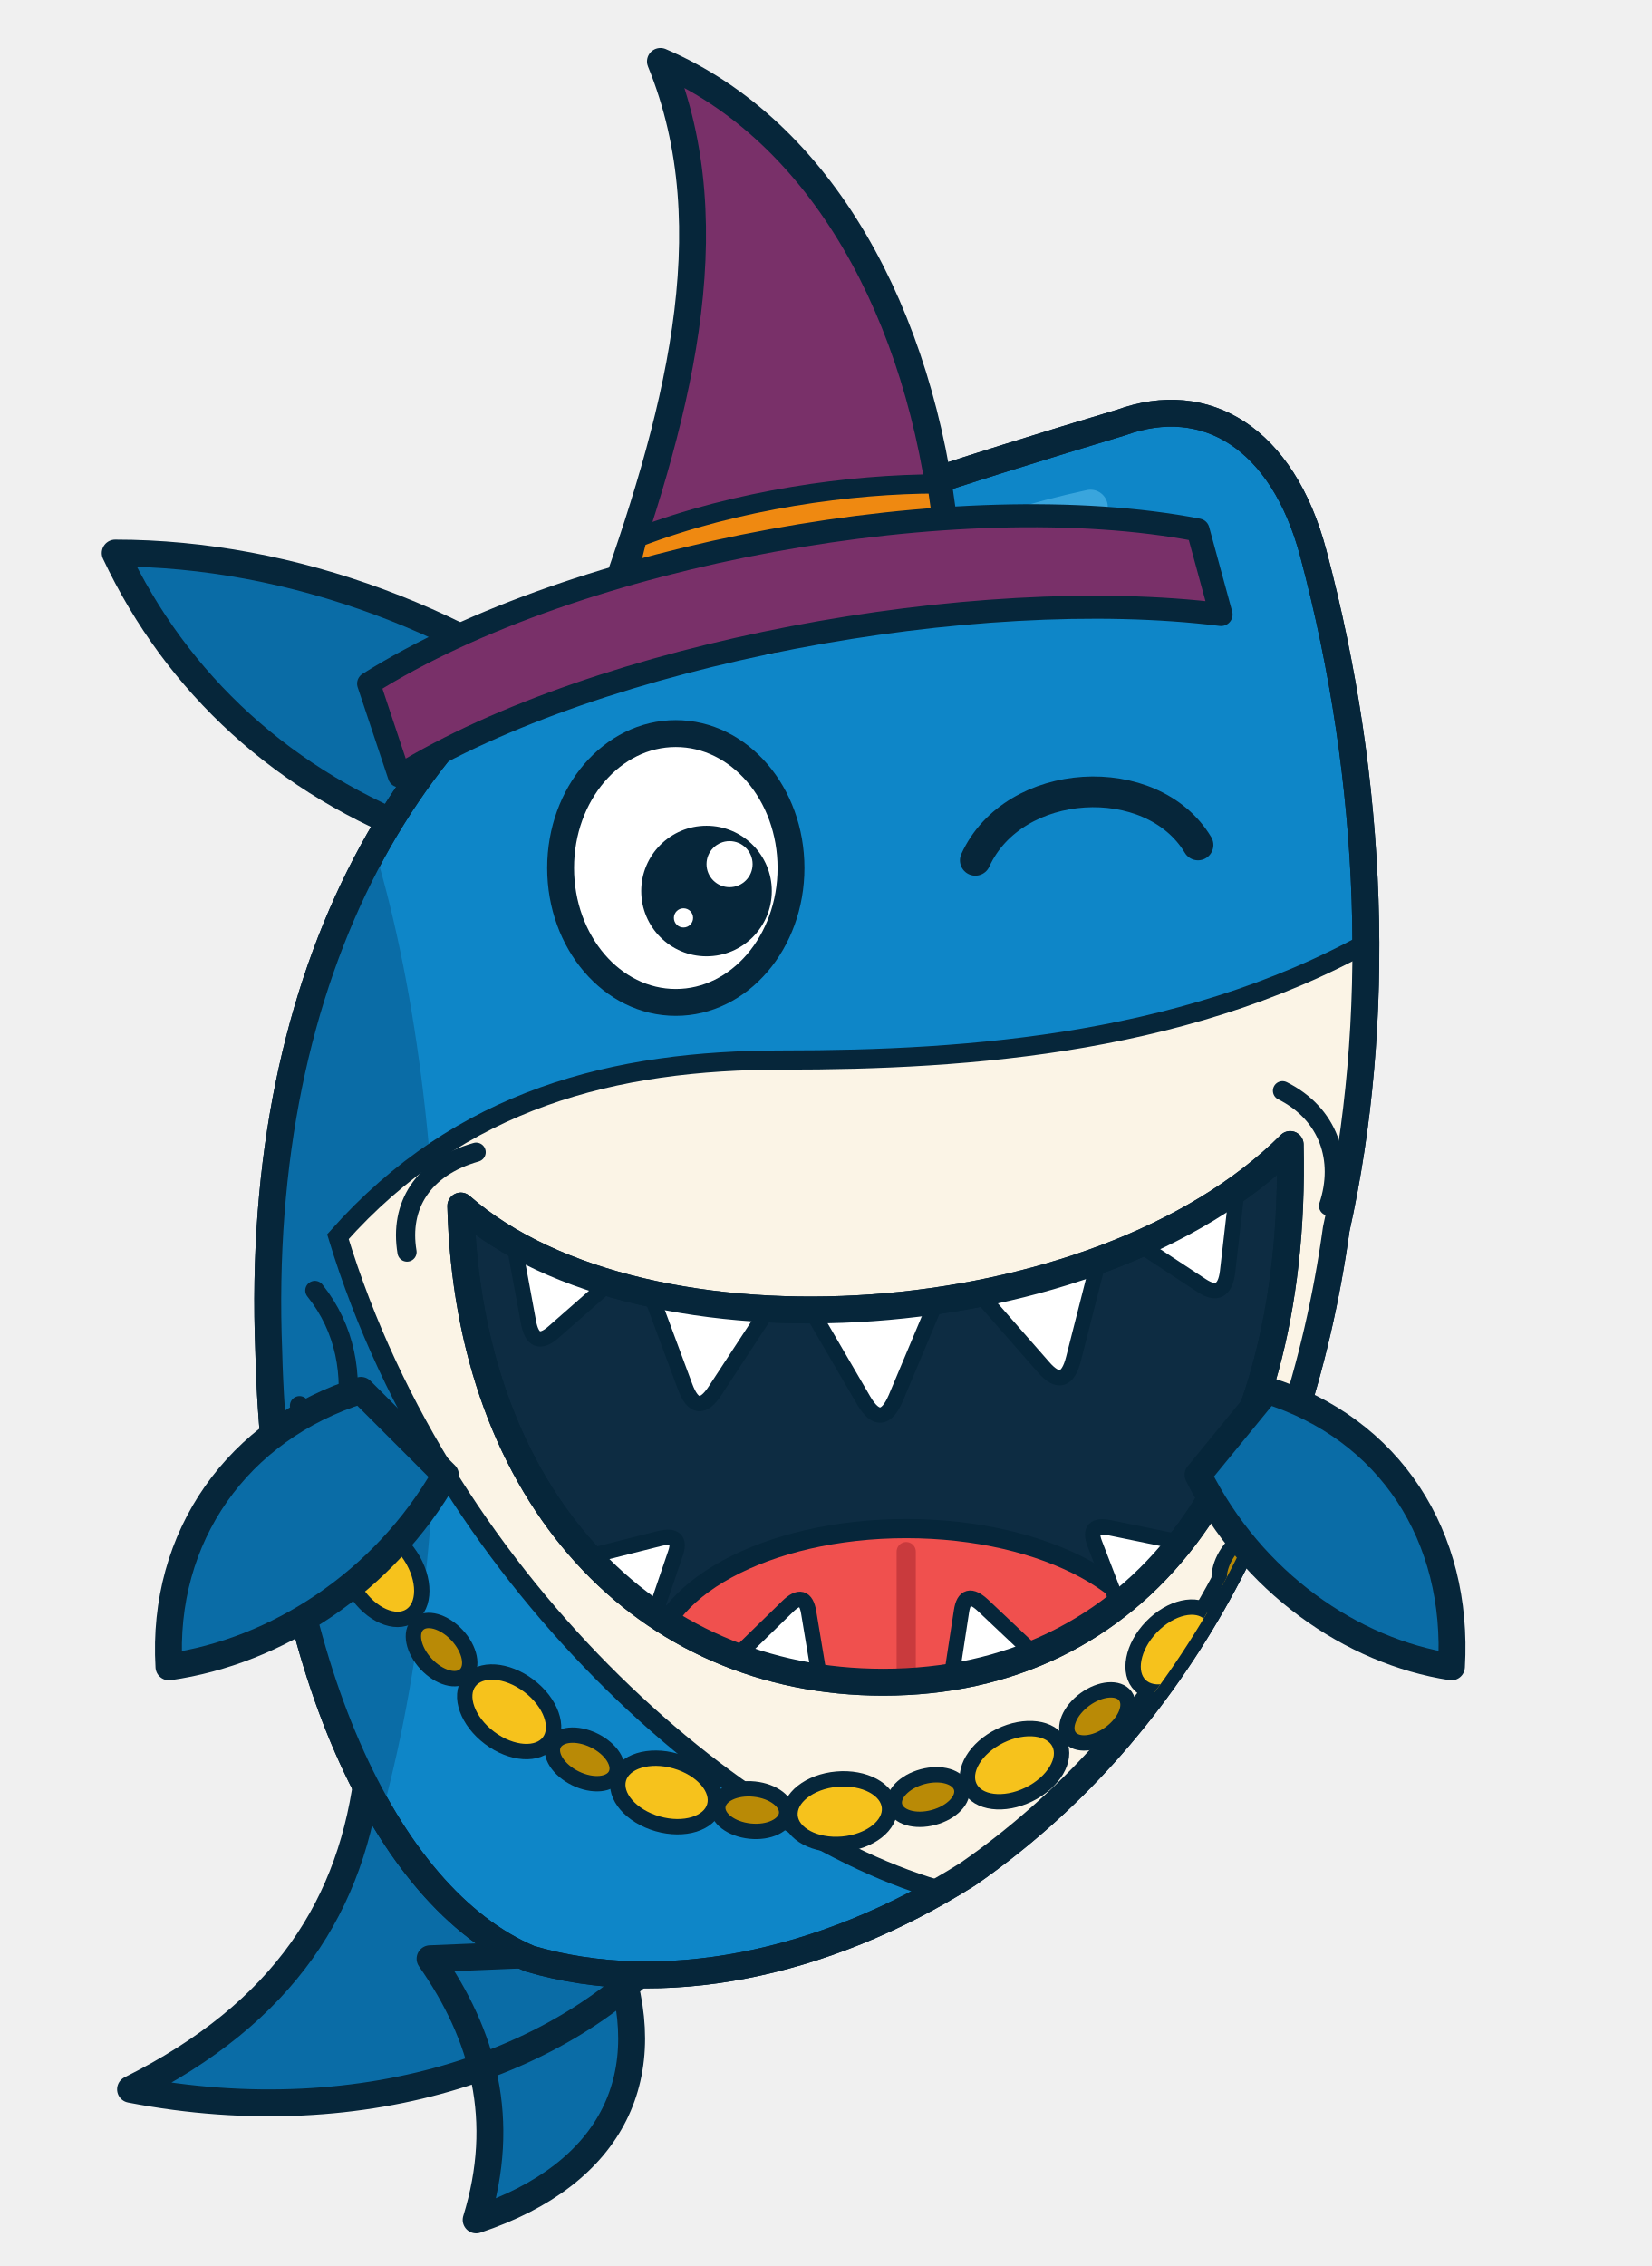
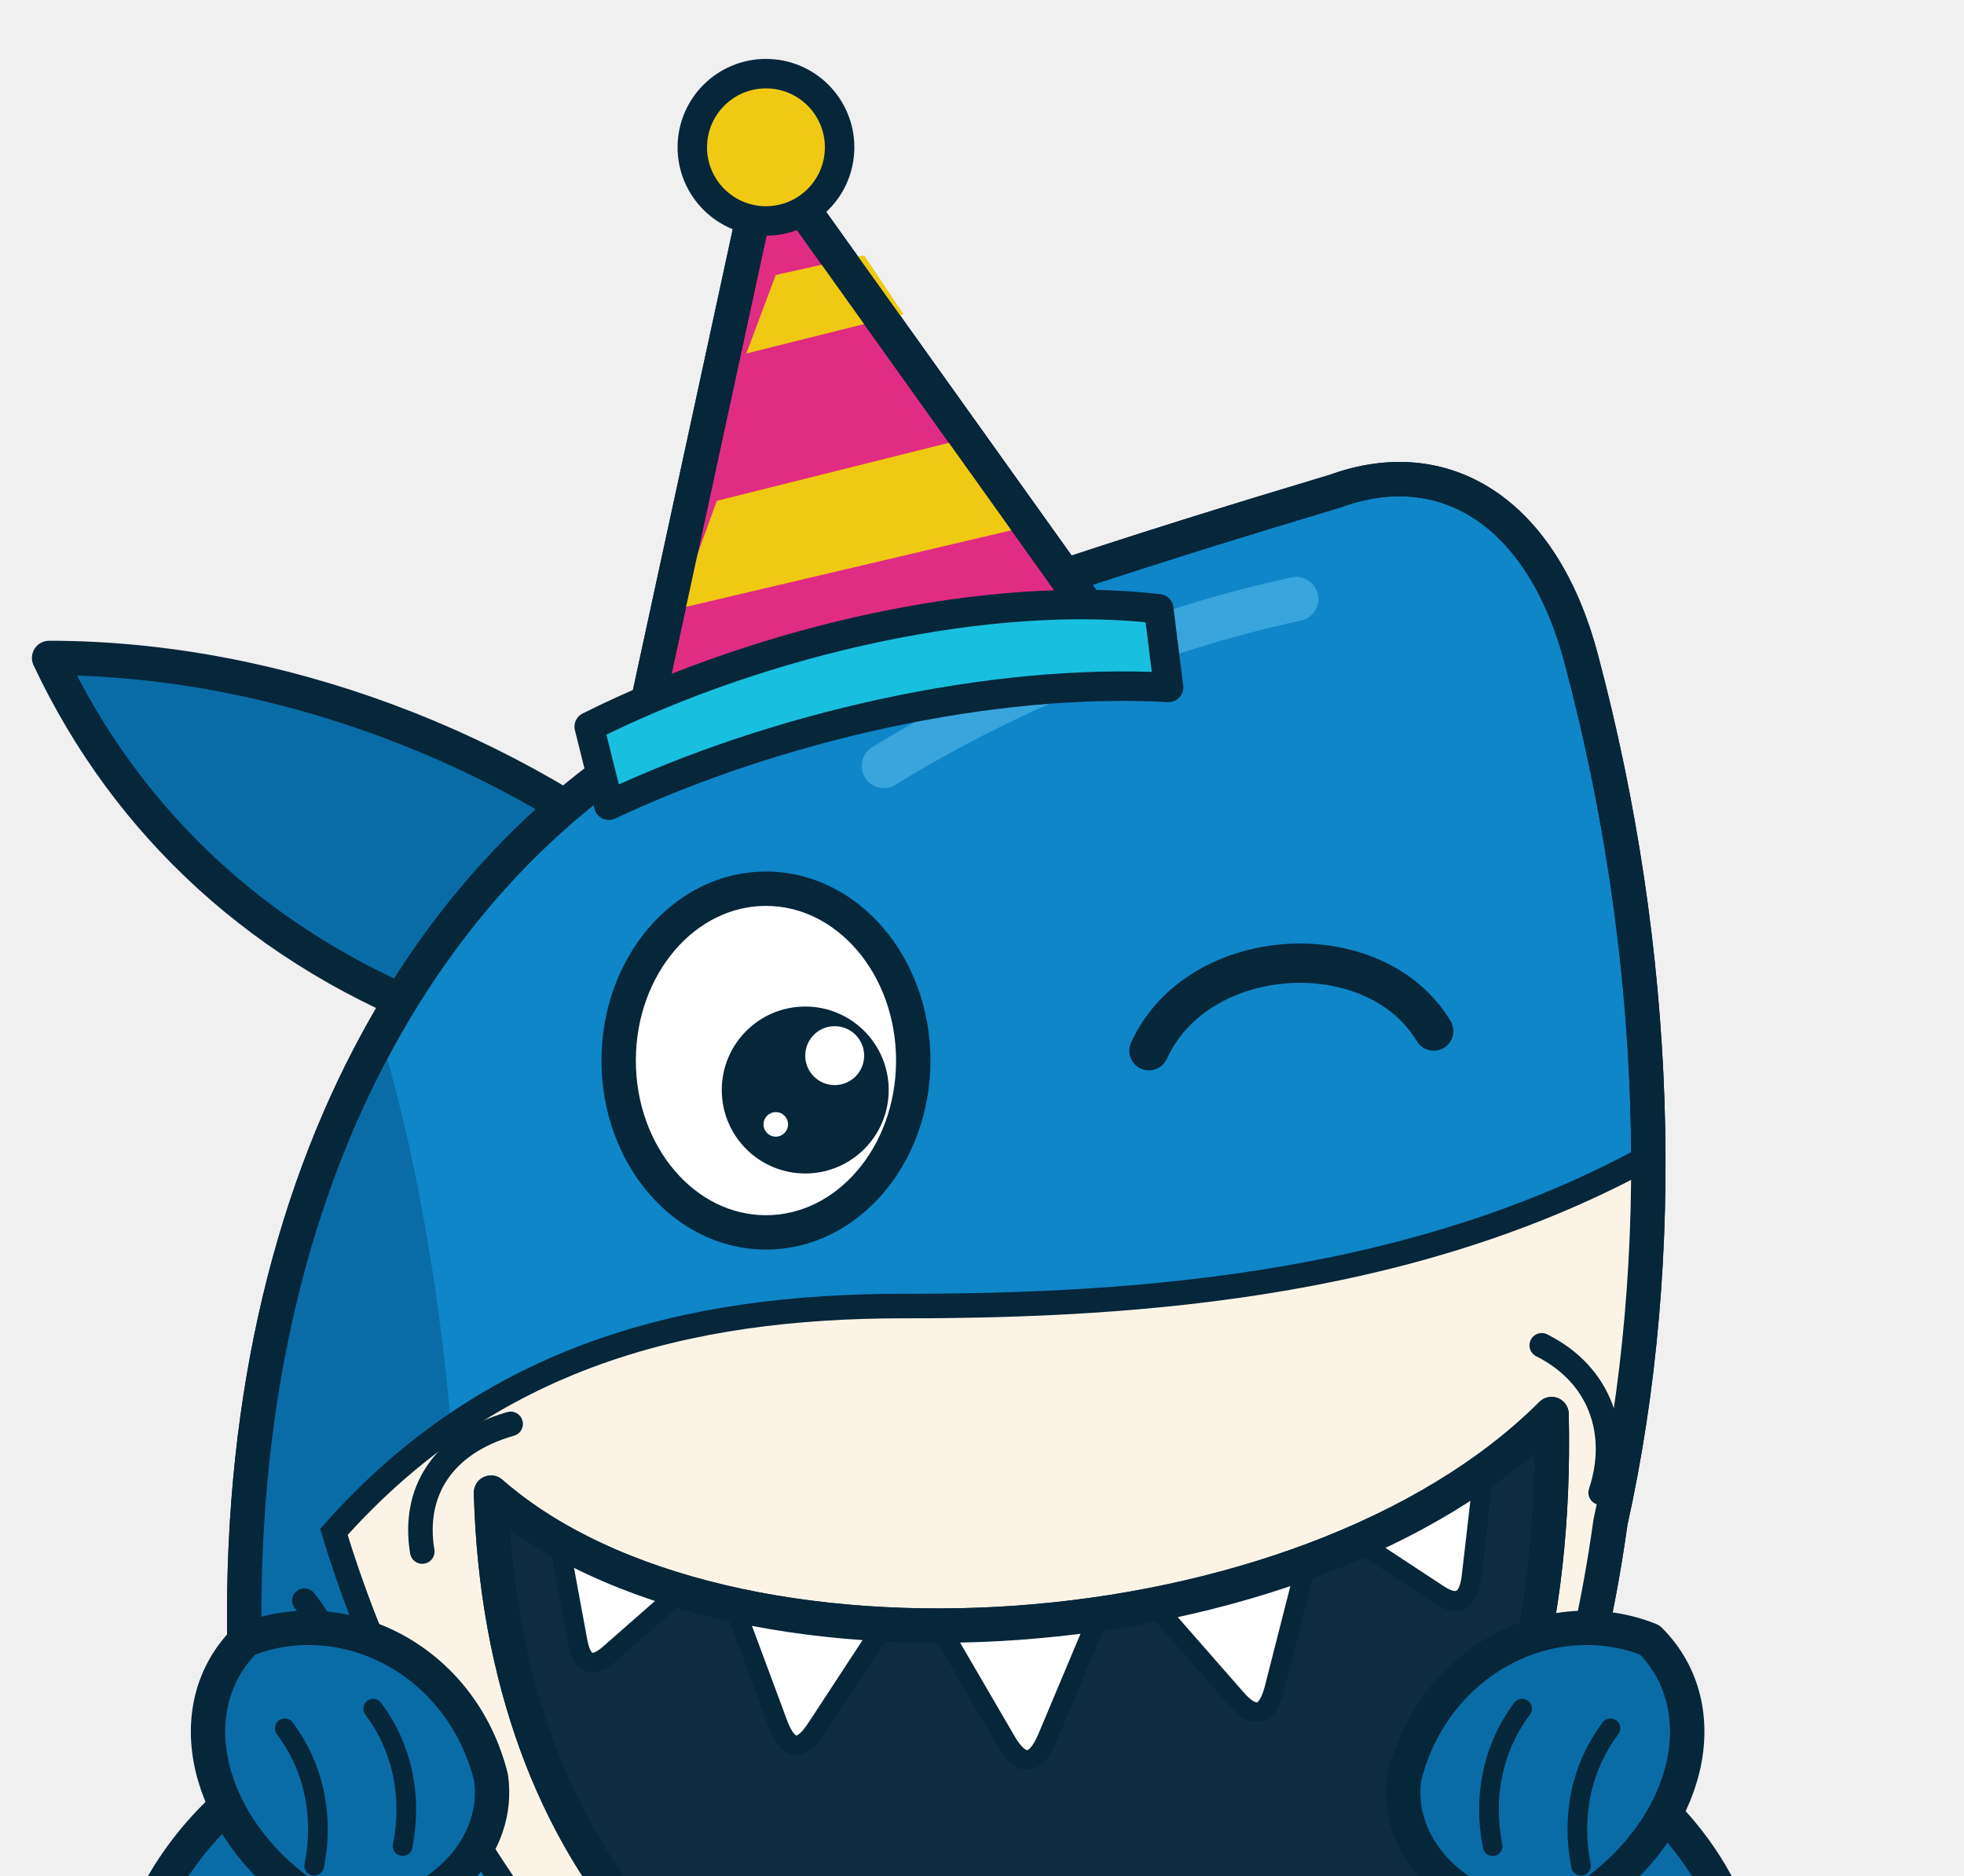
- <svg xmlns="http://www.w3.org/2000/svg" viewBox="0 -100 430 590" width="430" height="590" role="img" aria-label="Акула — маскот студии MURA SHOW">
+ <svg xmlns="http://www.w3.org/2000/svg" viewBox="20 -90 400 382" width="400" height="382" role="img" aria-label="Акула — маскот студии MURA SHOW">
  <defs>
    <clipPath id="mk-body">
      <path d="M292 10 C314 2 334 14 342 44 C358 104 360 166 348 220 C338 292 304 352 252 388 C214 412 172 420 138 410 C100 394 72 332 70 252 C66 152 108 80 170 52 C208 36 252 22 292 10 Z" />
    </clipPath>
    <clipPath id="mk-mouth">
      <path d="M120 214 C168 256 286 248 336 198 C338 284 296 338 230 338 C168 338 122 290 120 214 Z" />
    </clipPath>
  </defs>
  <g class="mk-fig">
    <g class="mk-tail">
      <path d="M176 404 C150 436 96 456 34 444 C74 424 92 396 96 360 ZM160 408 C172 440 160 466 124 478 C132 452 126 430 112 410 Z" fill="#0A6CA6" stroke="#06263A" stroke-width="7" stroke-linejoin="round" stroke-linecap="round" />
    </g>
    <path d="M112 118 C74 104 46 78 30 44 C76 44 124 62 160 92 Z" fill="#0A6CA6" stroke="#06263A" stroke-width="7" stroke-linejoin="round" stroke-linecap="round" />
    <path d="M292 10 C314 2 334 14 342 44 C358 104 360 166 348 220 C338 292 304 352 252 388 C214 412 172 420 138 410 C100 394 72 332 70 252 C66 152 108 80 170 52 C208 36 252 22 292 10 Z" fill="#0E86C8" stroke="#06263A" stroke-width="7" stroke-linejoin="round" stroke-linecap="round" />
    <g clip-path="url(#mk-body)">
      <ellipse cx="52" cy="250" rx="62" ry="190" fill="#0A6CA6" />
      <path d="M88 222 C120 186 160 176 204 176 C252 176 312 172 362 142 C364 240 330 320 252 394 C196 382 116 314 88 222 Z" fill="#FBF4E6" stroke="#06263A" stroke-width="5" />
      <path d="M200 66 C226 50 256 38 284 32" fill="none" stroke="#39A5DD" stroke-width="9" stroke-linecap="round" />
    </g>
    <path d="M292 10 C314 2 334 14 342 44 C358 104 360 166 348 220 C338 292 304 352 252 388 C214 412 172 420 138 410 C100 394 72 332 70 252 C66 152 108 80 170 52 C208 36 252 22 292 10 Z" fill="none" stroke="#06263A" stroke-width="7" stroke-linecap="round" stroke-linejoin="round" />
    <path d="M82 236 C90 246 92 258 90 270 M78 266 C86 276 88 288 86 300" fill="none" stroke="#06263A" stroke-width="5" stroke-linecap="round" stroke-linejoin="round" />
    <g clip-path="url(#mk-body)">
      <ellipse cx="99.8" cy="309.8" rx="13" ry="8.5" fill="#F6C21C" stroke="#06263A" stroke-width="4" transform="rotate(57 99.8 309.8)" />
      <ellipse cx="115.0" cy="329.5" rx="9" ry="5.5" fill="#B98A06" stroke="#06263A" stroke-width="4" transform="rotate(47 115.0 329.5)" />
      <ellipse cx="132.6" cy="345.7" rx="13" ry="8.5" fill="#F6C21C" stroke="#06263A" stroke-width="4" transform="rotate(37 132.6 345.7)" />
      <ellipse cx="152.3" cy="358.1" rx="9" ry="5.5" fill="#B98A06" stroke="#06263A" stroke-width="4" transform="rotate(26 152.3 358.1)" />
      <ellipse cx="173.6" cy="366.7" rx="13" ry="8.5" fill="#F6C21C" stroke="#06263A" stroke-width="4" transform="rotate(16 173.6 366.7)" />
      <ellipse cx="195.9" cy="371.3" rx="9" ry="5.5" fill="#B98A06" stroke="#06263A" stroke-width="4" transform="rotate(6 195.9 371.3)" />
      <ellipse cx="218.7" cy="371.7" rx="13" ry="8.5" fill="#F6C21C" stroke="#06263A" stroke-width="4" transform="rotate(-5 218.7 371.7)" />
      <ellipse cx="241.7" cy="367.9" rx="9" ry="5.5" fill="#B98A06" stroke="#06263A" stroke-width="4" transform="rotate(-15 241.7 367.9)" />
      <ellipse cx="264.2" cy="359.6" rx="13" ry="8.5" fill="#F6C21C" stroke="#06263A" stroke-width="4" transform="rotate(-26 264.2 359.6)" />
      <ellipse cx="285.8" cy="346.9" rx="9" ry="5.5" fill="#B98A06" stroke="#06263A" stroke-width="4" transform="rotate(-36 285.8 346.9)" />
      <ellipse cx="306.0" cy="329.5" rx="13" ry="8.5" fill="#F6C21C" stroke="#06263A" stroke-width="4" transform="rotate(-46 306.0 329.5)" />
      <ellipse cx="324.3" cy="307.3" rx="9" ry="5.5" fill="#B98A06" stroke="#06263A" stroke-width="4" transform="rotate(-56 324.3 307.3)" />
    </g>
    <path d="M120 214 C168 256 286 248 336 198 C338 284 296 338 230 338 C168 338 122 290 120 214 Z" fill="#0D2C42" stroke="#06263A" stroke-width="7" stroke-linejoin="round" stroke-linecap="round" />
    <g clip-path="url(#mk-mouth)">
      <ellipse cx="236" cy="334" rx="66" ry="36" fill="#F0504E" stroke="#06263A" stroke-width="5" />
      <path d="M236 304 V336" stroke="#C93A3D" stroke-width="5" stroke-linecap="round" />
    </g>
    <g clip-path="url(#mk-mouth)">
      <path d="M132.8 218.1 L137.6 244.1 Q138.9 251.5 144.2 246.8 L163.0 230.3 Z" fill="#FFFFFF" stroke="#06263A" stroke-width="4" stroke-linejoin="round" stroke-linecap="round" />
      <path d="M167.4 231.4 L178.4 261.0 Q181.5 269.4 186.3 262.0 L203.4 235.9 Z" fill="#FFFFFF" stroke="#06263A" stroke-width="4" stroke-linejoin="round" stroke-linecap="round" />
      <path d="M208.3 236.1 L224.9 264.6 Q229.6 272.6 233.3 264.0 L246.2 233.3 Z" fill="#FFFFFF" stroke="#06263A" stroke-width="4" stroke-linejoin="round" stroke-linecap="round" />
      <path d="M251.2 232.5 L271.7 255.9 Q277.4 262.5 279.6 253.7 L287.5 222.7 Z" fill="#FFFFFF" stroke="#06263A" stroke-width="4" stroke-linejoin="round" stroke-linecap="round" />
      <path d="M291.9 220.9 L312.9 234.7 Q318.8 238.6 319.7 231.1 L322.8 204.2 Z" fill="#FFFFFF" stroke="#06263A" stroke-width="4" stroke-linejoin="round" stroke-linecap="round" />
      <path d="M310.5 302.2 L289.1 297.8 Q283.0 296.5 285.1 301.9 L292.4 320.9 Z" fill="#FFFFFF" stroke="#06263A" stroke-width="4" stroke-linejoin="round" stroke-linecap="round" />
      <path d="M272.3 333.4 L256.0 318.0 Q251.3 313.6 250.4 319.5 L247.2 340.4 Z" fill="#FFFFFF" stroke="#06263A" stroke-width="4" stroke-linejoin="round" stroke-linecap="round" />
      <path d="M214.1 340.8 L210.6 319.8 Q209.6 313.9 205.1 318.3 L189.0 334.0 Z" fill="#FFFFFF" stroke="#06263A" stroke-width="4" stroke-linejoin="round" stroke-linecap="round" />
      <path d="M169.4 323.6 L175.9 304.5 Q177.8 299.1 171.7 300.6 L150.3 306.0 Z" fill="#FFFFFF" stroke="#06263A" stroke-width="4" stroke-linejoin="round" stroke-linecap="round" />
    </g>
    <path d="M120 214 C168 256 286 248 336 198 C338 284 296 338 230 338 C168 338 122 290 120 214 Z" fill="none" stroke="#06263A" stroke-width="7" stroke-linecap="round" stroke-linejoin="round" />
    <g clip-path="url(#mk-body)">
      <path d="M106 226 C104 214 110 204 124 200 M346 214 C350 202 346 190 334 184" fill="none" stroke="#06263A" stroke-width="5" stroke-linecap="round" stroke-linejoin="round" />
    </g>
    <g class="mk-eyes">
      <ellipse cx="176" cy="126" rx="30" ry="35" fill="#FFFFFF" stroke="#06263A" stroke-width="7" />
      <circle cx="184" cy="132" r="17" fill="#06263A" />
      <circle cx="190" cy="125" r="6" fill="#FFFFFF" />
      <circle cx="178" cy="139" r="2.500" fill="#FFFFFF" />
      <path d="M254 124 C264 102 300 100 312 120" fill="none" stroke="#06263A" stroke-width="8" stroke-linecap="round" stroke-linejoin="round" />
    </g>
    <g class="mk-hat">
-       <path d="M158 60 C176 10 190 -40 172 -84 C214 -66 240 -18 246 38 Z" fill="#793069" stroke="#06263A" stroke-width="7" stroke-linejoin="round" stroke-linecap="round" />
-       <path d="M166 40 C192 30 222 26 244 26 L246 40 C222 40 190 46 162 56 Z" fill="#EF8911" stroke="#06263A" stroke-width="5" stroke-linejoin="round" />
-       <path d="M96 78 C150 44 250 26 312 38 L318 60 C254 52 156 70 104 102 Z" fill="#793069" stroke="#06263A" stroke-width="6" stroke-linejoin="round" stroke-linecap="round" />
+       <path d="M150 62 L246 40 L176 -58 Z" fill="#E02C83" stroke="#06263A" stroke-width="7" stroke-linejoin="round" stroke-linecap="round" />
+       <path d="M158 34 L226 18 L214 0 L166 12 Z M172 -18 L204 -26 L196 -38 L178 -34 Z" fill="#F0C913" />
+       <path d="M150 62 L246 40 L176 -58 Z" fill="none" stroke="#06263A" stroke-width="7" stroke-linecap="round" stroke-linejoin="round" />
+       <path d="M140 58 C176 40 222 30 256 34 L258 50 C222 48 178 58 144 74 Z" fill="#19BFDE" stroke="#06263A" stroke-width="6" stroke-linejoin="round" stroke-linecap="round" />
+       <ellipse cx="176" cy="-60" rx="15" ry="15" fill="#F0C913" stroke="#06263A" stroke-width="6" />
    </g>
    <g class="mk-arml">
      <path d="M94 262 C62 272 42 300 44 334 C72 330 100 312 116 284 Z" fill="#0A6CA6" stroke="#06263A" stroke-width="7" stroke-linejoin="round" stroke-linecap="round" />
    </g>
    <g class="mk-arm">
      <path d="M330 262 C362 272 380 300 378 334 C352 330 326 312 312 284 Z" fill="#0A6CA6" stroke="#06263A" stroke-width="7" stroke-linejoin="round" stroke-linecap="round" />
    </g>
  </g>
+   <g class="mk-ledge">
+     <path d="M82 296 C62 282 56 258 70 244 C90 236 114 248 120 272 C122 286 110 298 96 300 Z" fill="#0A6CA6" stroke="#06263A" stroke-width="7" stroke-linejoin="round" stroke-linecap="round" />
+     <path d="M78 262 C84 270 86 280 84 290 M96 258 C102 266 104 276 102 286" fill="none" stroke="#06263A" stroke-width="4" stroke-linecap="round" stroke-linejoin="round" />
+     <path d="M344 296 C364 282 370 258 356 244 C336 236 312 248 306 272 C304 286 316 298 330 300 Z" fill="#0A6CA6" stroke="#06263A" stroke-width="7" stroke-linejoin="round" stroke-linecap="round" />
+     <path d="M348 262 C342 270 340 280 342 290 M330 258 C324 266 322 276 324 286" fill="none" stroke="#06263A" stroke-width="4" stroke-linecap="round" stroke-linejoin="round" />
+   </g>
</svg>
